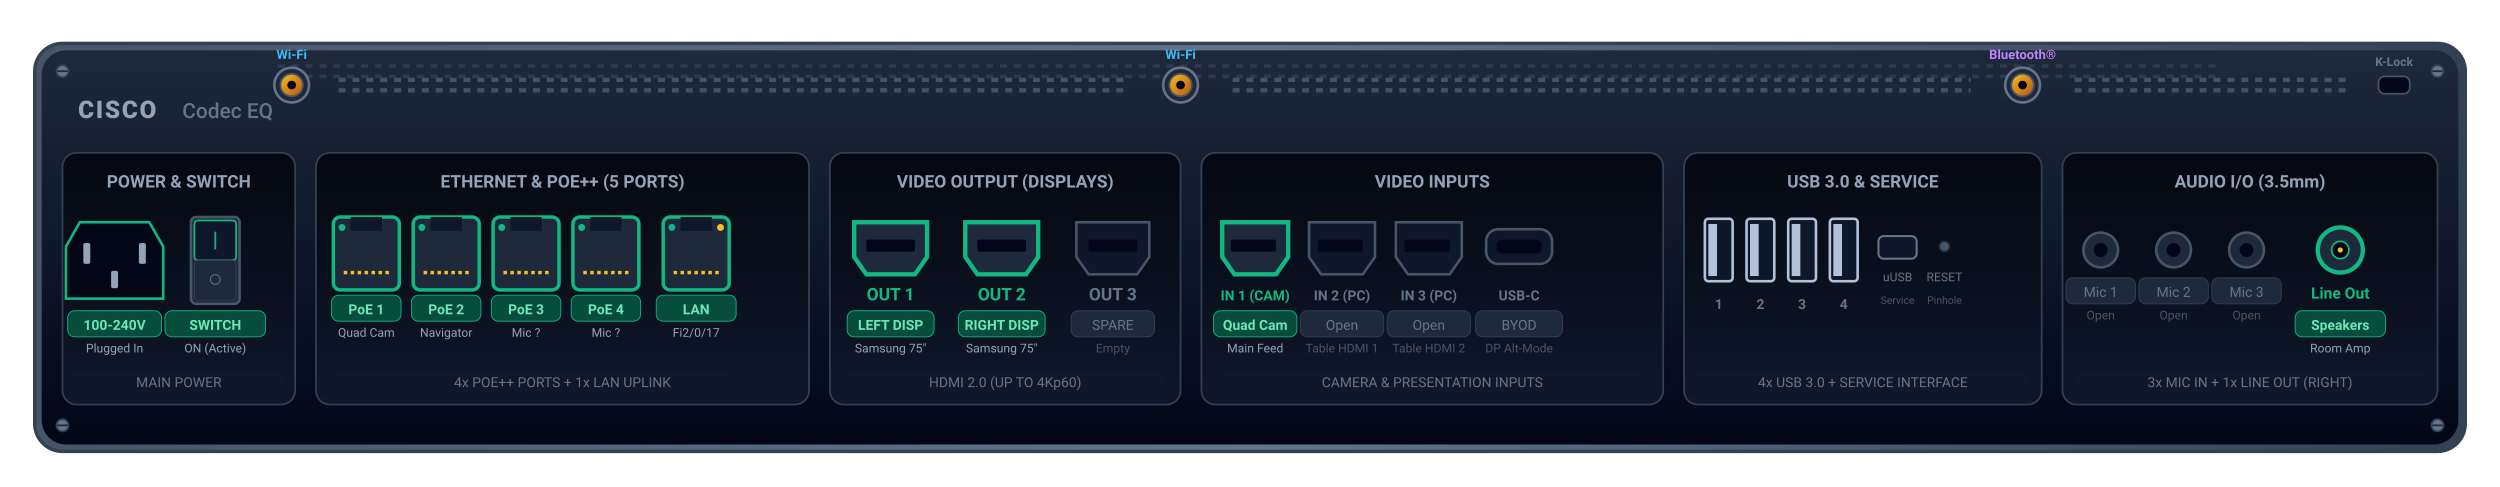
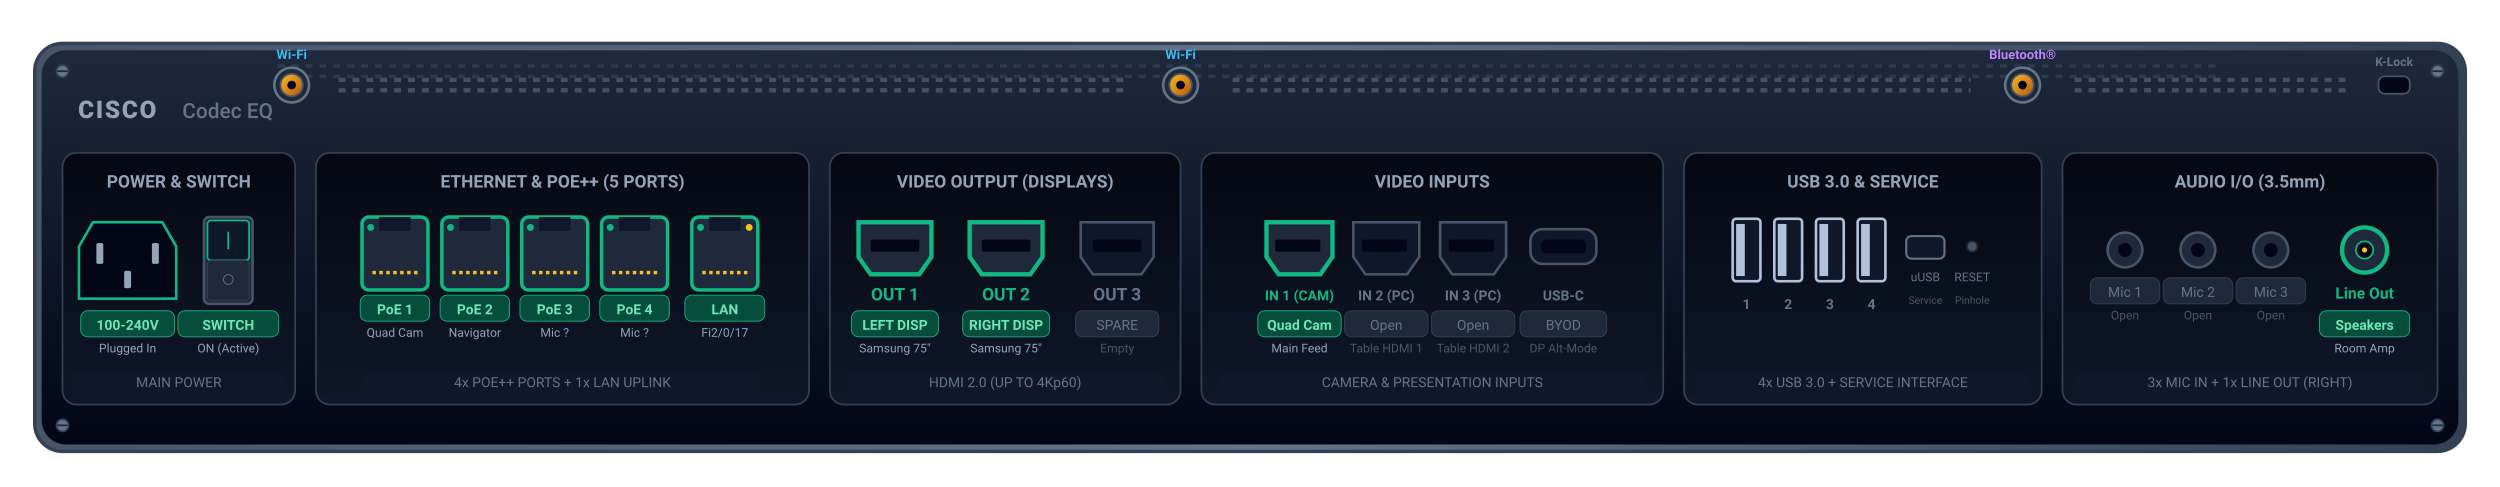
<svg xmlns="http://www.w3.org/2000/svg" xmlns:html="http://www.w3.org/1999/xhtml" id="codec-svg" viewBox="0 0 1440 280" class="w-full h-auto drop-shadow-2xl select-none" font-family="system-ui, -apple-system, 'Segoe UI', Roboto, Helvetica, Arial, sans-serif">
  <html:style>
        text {
          font-family: system-ui, -apple-system, 'Segoe UI', Roboto, Helvetica, Arial, sans-serif !important;
          -webkit-font-smoothing: antialiased;
          -moz-osx-font-smoothing: grayscale;
        }
        .glow-connected { filter: drop-shadow(0 0 8px #10b981) drop-shadow(0 0 14px rgba(16, 185, 129, 0.4)); }
        .port-interactive { cursor: pointer; }
      </html:style>
  <defs>
    <linearGradient id="chassisGrad" x1="0%" y1="0%" x2="0%" y2="100%">
      <stop offset="0%" stop-color="#1e293b" />
      <stop offset="50%" stop-color="#0f172a" />
      <stop offset="100%" stop-color="#020617" />
    </linearGradient>
    <linearGradient id="metalBezel" x1="0%" y1="0%" x2="100%" y2="0%">
      <stop offset="0%" stop-color="#475569" />
      <stop offset="50%" stop-color="#64748b" />
      <stop offset="100%" stop-color="#334155" />
    </linearGradient>
    <linearGradient id="bayRecess" x1="0%" y1="0%" x2="0%" y2="100%">
      <stop offset="0%" stop-color="#050811" />
      <stop offset="100%" stop-color="#0f172a" />
    </linearGradient>
    <linearGradient id="goldAntenna" x1="0%" y1="0%" x2="100%" y2="100%">
      <stop offset="0%" stop-color="#fbbf24" />
      <stop offset="100%" stop-color="#b45309" />
    </linearGradient>
    <linearGradient id="usb3Blue" x1="0%" y1="0%" x2="0%" y2="100%">
      <stop offset="0%" stop-color="#0284c7" />
      <stop offset="100%" stop-color="#0369a1" />
    </linearGradient>
    <filter id="glowGreen" x="-20%" y="-20%" width="140%" height="140%">
      <feGaussianBlur stdDeviation="4" result="blur" />
      <feComposite in="SourceGraphic" in2="blur" operator="over" />
    </filter>
    <filter id="glowCyan" x="-20%" y="-20%" width="140%" height="140%">
      <feGaussianBlur stdDeviation="5" result="blur" />
      <feComposite in="SourceGraphic" in2="blur" operator="over" />
    </filter>
  </defs>
  <rect x="20" y="25" width="1400" height="235" rx="16" fill="url(#metalBezel)" stroke="#334155" stroke-width="2" />
  <rect x="24" y="29" width="1392" height="227" rx="14" fill="url(#chassisGrad)" />
  <g opacity="0.4">
    <line x1="160" y1="38" x2="1280" y2="38" stroke="#475569" stroke-width="2" stroke-dasharray="4,4" />
    <line x1="160" y1="44" x2="1280" y2="44" stroke="#475569" stroke-width="2" stroke-dasharray="4,4" />
  </g>
  <circle cx="36" cy="41" r="3.5" fill="#64748b" stroke="#334155" />
  <line x1="33" y1="41" x2="39" y2="41" stroke="#1e293b" />
  <circle cx="1404" cy="41" r="3.5" fill="#64748b" stroke="#334155" />
  <line x1="1401" y1="41" x2="1407" y2="41" stroke="#1e293b" />
  <circle cx="36" cy="245" r="3.5" fill="#64748b" stroke="#334155" />
  <line x1="33" y1="245" x2="39" y2="245" stroke="#1e293b" />
  <circle cx="1404" cy="245" r="3.5" fill="#64748b" stroke="#334155" />
  <line x1="1401" y1="245" x2="1407" y2="245" stroke="#1e293b" />
  <g id="top-vents" fill="#090d16" opacity="0.9">
    <line x1="195" y1="46" x2="650" y2="46" stroke="#475569" stroke-width="2.5" stroke-dasharray="4,4" />
    <line x1="195" y1="52" x2="650" y2="52" stroke="#475569" stroke-width="2.5" stroke-dasharray="4,4" />
    <line x1="710" y1="46" x2="1135" y2="46" stroke="#475569" stroke-width="2.5" stroke-dasharray="4,4" />
    <line x1="710" y1="52" x2="1135" y2="52" stroke="#475569" stroke-width="2.5" stroke-dasharray="4,4" />
    <line x1="1195" y1="46" x2="1355" y2="46" stroke="#475569" stroke-width="2.5" stroke-dasharray="4,4" />
    <line x1="1195" y1="52" x2="1355" y2="52" stroke="#475569" stroke-width="2.5" stroke-dasharray="4,4" />
  </g>
  <g id="antenna-wifi-1" class="port-interactive" data-port="antenna-wifi-1">
    <circle cx="168" cy="49" r="10" fill="#1e293b" stroke="#64748b" stroke-width="1.5" />
    <circle cx="168" cy="49" r="6.5" fill="url(#goldAntenna)" stroke="#475569" stroke-width="1" />
    <circle cx="168" cy="49" r="2.5" fill="#020617" />
    <text x="168" y="34" text-anchor="middle" fill="#38bdf8" font-size="7.5" font-weight="bold">Wi-Fi</text>
  </g>
  <g id="antenna-wifi-2" class="port-interactive" data-port="antenna-wifi-2">
    <circle cx="680" cy="49" r="10" fill="#1e293b" stroke="#64748b" stroke-width="1.5" />
    <circle cx="680" cy="49" r="6.5" fill="url(#goldAntenna)" stroke="#475569" stroke-width="1" />
    <circle cx="680" cy="49" r="2.5" fill="#020617" />
    <text x="680" y="34" text-anchor="middle" fill="#38bdf8" font-size="7.5" font-weight="bold">Wi-Fi</text>
  </g>
  <g id="antenna-bt" class="port-interactive" data-port="antenna-bt">
    <circle cx="1165" cy="49" r="10" fill="#1e293b" stroke="#64748b" stroke-width="1.5" />
    <circle cx="1165" cy="49" r="6.5" fill="url(#goldAntenna)" stroke="#475569" stroke-width="1" />
    <circle cx="1165" cy="49" r="2.5" fill="#020617" />
    <text x="1165" y="34" text-anchor="middle" fill="#c084fc" font-size="7.5" font-weight="bold">Bluetooth®</text>
  </g>
  <g id="kensington-lock" class="port-interactive" data-port="kensington">
    <rect x="1370" y="44" width="18" height="10" rx="3.5" fill="#020617" stroke="#475569" stroke-width="1" />
    <text x="1379" y="38" text-anchor="middle" fill="#64748b" font-size="7" font-weight="bold">K-Lock</text>
  </g>
  <text x="45" y="68" fill="#94a3b8" font-size="14" font-weight="800" letter-spacing="1">CISCO</text>
  <text x="105" y="68" fill="#64748b" font-size="12" font-weight="500">Codec EQ</text>
  <g id="bay-power">
    <rect x="36" y="88" width="134" height="145" rx="8" fill="url(#bayRecess)" stroke="#334155" stroke-width="1" />
    <text x="103" y="108" text-anchor="middle" fill="#94a3b8" font-size="10" font-weight="600">POWER &amp; SWITCH</text>
-     <g id="port-power-socket" class="port-interactive" data-port="power-socket">
+     <g id="port-power-socket" class="port-interactive" data-port="power-socket" transform="translate(7.5,0)">
      <path d="M 46 128 L 86 128 L 94 142 L 94 172 L 38 172 L 38 142 Z" fill="#020617" stroke="#10b981" stroke-width="1.5" class="glow-connected" />
      <rect x="48" y="140" width="4" height="12" rx="1" fill="#94a3b8" />
      <rect x="80" y="140" width="4" height="12" rx="1" fill="#94a3b8" />
      <rect x="64" y="156" width="4" height="10" rx="1" fill="#94a3b8" />
      <rect x="39" y="179" width="54" height="15" rx="4" fill="#064e3b" stroke="#10b981" stroke-width="0.5" />
      <text x="66" y="190" text-anchor="middle" fill="#6ee7b7" font-size="8" font-weight="bold">100-240V</text>
      <text x="66" y="203" text-anchor="middle" fill="#94a3b8" font-size="7">Plugged In</text>
    </g>
-     <g id="port-power-switch" class="port-interactive" data-port="power-switch">
+     <g id="port-power-switch" class="port-interactive" data-port="power-switch" transform="translate(7.5,0)">
      <rect x="110" y="125" width="28" height="50" rx="3" fill="#1e293b" stroke="#475569" stroke-width="1.5" />
      <rect x="112" y="127" width="24" height="23" rx="2" fill="#0f172a" stroke="#10b981" stroke-width="1" />
      <text x="124" y="142" text-anchor="middle" fill="#10b981" font-size="12" font-weight="bold">|</text>
      <rect x="112" y="150" width="24" height="23" rx="2" fill="#1e293b" stroke="#334155" stroke-width="0.5" />
      <text x="124" y="165" text-anchor="middle" fill="#64748b" font-size="11">○</text>
      <rect x="95" y="179" width="58" height="15" rx="4" fill="#064e3b" stroke="#10b981" stroke-width="0.5" />
      <text x="124" y="190" text-anchor="middle" fill="#6ee7b7" font-size="8" font-weight="bold">SWITCH</text>
      <text x="124" y="203" text-anchor="middle" fill="#94a3b8" font-size="7">ON (Active)</text>
    </g>
    <rect x="42" y="214" width="122" height="12" rx="3" fill="#0f172a" />
    <text x="103" y="223" text-anchor="middle" fill="#64748b" font-size="8">MAIN POWER</text>
  </g>
  <g id="bay-network">
    <rect x="182" y="88" width="284" height="145" rx="8" fill="url(#bayRecess)" stroke="#334155" stroke-width="1" />
    <text x="324" y="108" text-anchor="middle" fill="#94a3b8" font-size="10" font-weight="600">ETHERNET &amp; POE++ (5 PORTS)</text>
-     <g id="port-poe1" class="port-interactive" data-port="poe1">
+     <g id="port-poe1" class="port-interactive" data-port="poe1" transform="translate(16.5,0)">
      <rect x="192" y="125" width="38" height="42" rx="4" fill="#1e293b" stroke="#10b981" stroke-width="2" class="glow-connected" />
      <rect x="202" y="125" width="18" height="8" fill="#0f172a" />
      <line x1="198" y1="157" x2="224" y2="157" stroke="#fbbf24" stroke-width="2" stroke-dasharray="2,2" />
      <circle cx="197" cy="131" r="2" fill="#10b981" />
      <rect x="191" y="170" width="40" height="15" rx="4" fill="#064e3b" stroke="#10b981" stroke-width="0.5" />
      <text x="211" y="181" text-anchor="middle" fill="#6ee7b7" font-size="8" font-weight="bold">PoE 1</text>
      <text x="211" y="194" text-anchor="middle" fill="#94a3b8" font-size="7">Quad Cam</text>
    </g>
-     <g id="port-poe2" class="port-interactive" data-port="poe2">
+     <g id="port-poe2" class="port-interactive" data-port="poe2" transform="translate(16.5,0)">
      <rect x="238" y="125" width="38" height="42" rx="4" fill="#1e293b" stroke="#10b981" stroke-width="2" class="glow-connected" />
      <rect x="248" y="125" width="18" height="8" fill="#0f172a" />
      <line x1="244" y1="157" x2="270" y2="157" stroke="#fbbf24" stroke-width="2" stroke-dasharray="2,2" />
      <circle cx="243" cy="131" r="2" fill="#10b981" />
      <rect x="237" y="170" width="40" height="15" rx="4" fill="#064e3b" stroke="#10b981" stroke-width="0.5" />
      <text x="257" y="181" text-anchor="middle" fill="#6ee7b7" font-size="8" font-weight="bold">PoE 2</text>
      <text x="257" y="194" text-anchor="middle" fill="#94a3b8" font-size="7">Navigator</text>
    </g>
-     <g id="port-poe3" class="port-interactive" data-port="poe3">
+     <g id="port-poe3" class="port-interactive" data-port="poe3" transform="translate(16.5,0)">
      <rect x="284" y="125" width="38" height="42" rx="4" fill="#1e293b" stroke="#10b981" stroke-width="2" class="glow-connected" />
      <rect x="294" y="125" width="18" height="8" fill="#0f172a" />
      <line x1="290" y1="157" x2="316" y2="157" stroke="#fbbf24" stroke-width="2" stroke-dasharray="2,2" />
      <circle cx="289" cy="131" r="2" fill="#10b981" />
      <rect x="283" y="170" width="40" height="15" rx="4" fill="#064e3b" stroke="#10b981" stroke-width="0.5" />
      <text x="303" y="181" text-anchor="middle" fill="#6ee7b7" font-size="8" font-weight="bold">PoE 3</text>
      <text x="303" y="194" text-anchor="middle" fill="#94a3b8" font-size="7">Mic ?</text>
    </g>
-     <g id="port-poe4" class="port-interactive" data-port="poe4">
+     <g id="port-poe4" class="port-interactive" data-port="poe4" transform="translate(16.5,0)">
      <rect x="330" y="125" width="38" height="42" rx="4" fill="#1e293b" stroke="#10b981" stroke-width="2" class="glow-connected" />
      <rect x="340" y="125" width="18" height="8" fill="#0f172a" />
      <line x1="336" y1="157" x2="362" y2="157" stroke="#fbbf24" stroke-width="2" stroke-dasharray="2,2" />
      <circle cx="335" cy="131" r="2" fill="#10b981" />
      <rect x="329" y="170" width="40" height="15" rx="4" fill="#064e3b" stroke="#10b981" stroke-width="0.5" />
      <text x="349" y="181" text-anchor="middle" fill="#6ee7b7" font-size="8" font-weight="bold">PoE 4</text>
      <text x="349" y="194" text-anchor="middle" fill="#94a3b8" font-size="7">Mic ?</text>
    </g>
-     <g id="port-lan" class="port-interactive" data-port="lan">
+     <g id="port-lan" class="port-interactive" data-port="lan" transform="translate(16.5,0)">
      <rect x="382" y="125" width="38" height="42" rx="4" fill="#1e293b" stroke="#10b981" stroke-width="2" class="glow-connected" />
      <rect x="392" y="125" width="18" height="8" fill="#0f172a" />
      <line x1="388" y1="157" x2="414" y2="157" stroke="#fbbf24" stroke-width="2" stroke-dasharray="2,2" />
      <circle cx="387" cy="131" r="2" fill="#10b981" />
      <circle cx="415" cy="131" r="2" fill="#fbbf24" />
      <rect x="378" y="170" width="46" height="15" rx="4" fill="#064e3b" stroke="#10b981" stroke-width="0.5" />
      <text x="401" y="181" text-anchor="middle" fill="#6ee7b7" font-size="8" font-weight="bold">LAN</text>
      <text x="401" y="194" text-anchor="middle" fill="#94a3b8" font-size="7">Fi2/0/17</text>
    </g>
-     <rect x="192" y="214" width="228" height="12" rx="3" fill="#0f172a" />
+     <rect x="210" y="214" width="228" height="12" rx="3" fill="#0f172a" />
    <text x="324" y="223" text-anchor="middle" fill="#64748b" font-size="8">4x POE++ PORTS + 1x LAN UPLINK</text>
  </g>
  <g id="bay-video-out">
    <rect x="478" y="88" width="202" height="145" rx="8" fill="url(#bayRecess)" stroke="#334155" stroke-width="1" />
    <text x="579" y="108" text-anchor="middle" fill="#94a3b8" font-size="10" font-weight="600">VIDEO OUTPUT (DISPLAYS)</text>
-     <g id="port-hdmi-out-1" class="port-interactive port-selected" data-port="hdmi-out-1">
+     <g id="port-hdmi-out-1" class="port-interactive port-selected" data-port="hdmi-out-1" transform="translate(2.5,0)">
      <path d="M 492 128 L 534 128 L 534 148 L 527 158 L 499 158 L 492 148 Z" fill="#1e293b" stroke="#10b981" stroke-width="2.5" class="glow-connected" />
      <rect x="499" y="138" width="28" height="7" rx="1" fill="#020617" />
      <text x="513" y="173" text-anchor="middle" fill="#10b981" font-size="10" font-weight="bold">OUT 1</text>
      <rect x="488" y="179" width="50" height="15" rx="4" fill="#064e3b" stroke="#10b981" stroke-width="0.5" />
      <text x="513" y="190" text-anchor="middle" fill="#6ee7b7" font-size="8" font-weight="bold">LEFT DISP</text>
      <text x="513" y="203" text-anchor="middle" fill="#94a3b8" font-size="7">Samsung 75"</text>
    </g>
-     <g id="port-hdmi-out-2" class="port-interactive" data-port="hdmi-out-2">
+     <g id="port-hdmi-out-2" class="port-interactive" data-port="hdmi-out-2" transform="translate(2.5,0)">
      <path d="M 556 128 L 598 128 L 598 148 L 591 158 L 563 158 L 556 148 Z" fill="#1e293b" stroke="#10b981" stroke-width="2.5" class="glow-connected" />
      <rect x="563" y="138" width="28" height="7" rx="1" fill="#020617" />
      <text x="577" y="173" text-anchor="middle" fill="#10b981" font-size="10" font-weight="bold">OUT 2</text>
      <rect x="552" y="179" width="50" height="15" rx="4" fill="#064e3b" stroke="#10b981" stroke-width="0.5" />
      <text x="577" y="190" text-anchor="middle" fill="#6ee7b7" font-size="8" font-weight="bold">RIGHT DISP</text>
      <text x="577" y="203" text-anchor="middle" fill="#94a3b8" font-size="7">Samsung 75"</text>
    </g>
-     <g id="port-hdmi-out-3" class="port-interactive" data-port="hdmi-out-3">
+     <g id="port-hdmi-out-3" class="port-interactive" data-port="hdmi-out-3" transform="translate(2.5,0)">
      <path d="M 620 128 L 662 128 L 662 148 L 655 158 L 627 158 L 620 148 Z" fill="#0f172a" stroke="#475569" stroke-width="1.5" />
      <rect x="627" y="138" width="28" height="7" rx="1" fill="#020617" />
      <text x="641" y="173" text-anchor="middle" fill="#64748b" font-size="10" font-weight="bold">OUT 3</text>
      <rect x="617" y="179" width="48" height="15" rx="4" fill="#1e293b" stroke="#334155" stroke-width="0.5" />
      <text x="641" y="190" text-anchor="middle" fill="#64748b" font-size="8">SPARE</text>
      <text x="641" y="203" text-anchor="middle" fill="#475569" font-size="7">Empty</text>
    </g>
    <rect x="488" y="214" width="182" height="12" rx="3" fill="#0f172a" />
    <text x="579" y="223" text-anchor="middle" fill="#64748b" font-size="8">HDMI 2.0 (UP TO 4Kp60)</text>
  </g>
  <g id="bay-video-in">
    <rect x="692" y="88" width="266" height="145" rx="8" fill="url(#bayRecess)" stroke="#334155" stroke-width="1" />
    <text x="825" y="108" text-anchor="middle" fill="#94a3b8" font-size="10" font-weight="600">VIDEO INPUTS</text>
-     <g id="port-hdmi-in-1" class="port-interactive" data-port="hdmi-in-1">
+     <g id="port-hdmi-in-1" class="port-interactive" data-port="hdmi-in-1" transform="translate(25.5,0)">
      <path d="M 704 128 L 742 128 L 742 148 L 735 158 L 711 158 L 704 148 Z" fill="#1e293b" stroke="#10b981" stroke-width="2.5" class="glow-connected" />
      <rect x="709" y="138" width="26" height="7" rx="1" fill="#020617" />
      <text x="723" y="173" text-anchor="middle" fill="#10b981" font-size="8" font-weight="bold">IN 1 (CAM)</text>
      <rect x="699" y="179" width="48" height="15" rx="4" fill="#064e3b" stroke="#10b981" stroke-width="0.5" />
      <text x="723" y="190" text-anchor="middle" fill="#6ee7b7" font-size="8" font-weight="bold">Quad Cam</text>
      <text x="723" y="203" text-anchor="middle" fill="#94a3b8" font-size="7">Main Feed</text>
    </g>
-     <g id="port-hdmi-in-2" class="port-interactive" data-port="hdmi-in-2">
+     <g id="port-hdmi-in-2" class="port-interactive" data-port="hdmi-in-2" transform="translate(25.5,0)">
      <path d="M 754 128 L 792 128 L 792 148 L 785 158 L 761 158 L 754 148 Z" fill="#0f172a" stroke="#475569" stroke-width="1.5" />
      <rect x="759" y="138" width="26" height="7" rx="1" fill="#020617" />
      <text x="773" y="173" text-anchor="middle" fill="#64748b" font-size="8" font-weight="bold">IN 2 (PC)</text>
      <rect x="749" y="179" width="48" height="15" rx="4" fill="#1e293b" stroke="#334155" stroke-width="0.5" />
      <text x="773" y="190" text-anchor="middle" fill="#64748b" font-size="8">Open</text>
      <text x="773" y="203" text-anchor="middle" fill="#475569" font-size="7">Table HDMI 1</text>
    </g>
-     <g id="port-hdmi-in-3" class="port-interactive" data-port="hdmi-in-3">
+     <g id="port-hdmi-in-3" class="port-interactive" data-port="hdmi-in-3" transform="translate(25.5,0)">
      <path d="M 804 128 L 842 128 L 842 148 L 835 158 L 811 158 L 804 148 Z" fill="#0f172a" stroke="#475569" stroke-width="1.5" />
      <rect x="809" y="138" width="26" height="7" rx="1" fill="#020617" />
      <text x="823" y="173" text-anchor="middle" fill="#64748b" font-size="8" font-weight="bold">IN 3 (PC)</text>
      <rect x="799" y="179" width="48" height="15" rx="4" fill="#1e293b" stroke="#334155" stroke-width="0.5" />
      <text x="823" y="190" text-anchor="middle" fill="#64748b" font-size="8">Open</text>
      <text x="823" y="203" text-anchor="middle" fill="#475569" font-size="7">Table HDMI 2</text>
    </g>
-     <g id="port-usbc-in" class="port-interactive" data-port="usbc-in">
+     <g id="port-usbc-in" class="port-interactive" data-port="usbc-in" transform="translate(25.5,0)">
      <rect x="856" y="132" width="38" height="20" rx="7" fill="#0f172a" stroke="#475569" stroke-width="1.5" />
      <rect x="862" y="138" width="26" height="8" rx="3" fill="#020617" />
      <text x="875" y="173" text-anchor="middle" fill="#64748b" font-size="8" font-weight="bold">USB-C</text>
      <rect x="850" y="179" width="50" height="15" rx="4" fill="#1e293b" stroke="#334155" stroke-width="0.5" />
      <text x="875" y="190" text-anchor="middle" fill="#64748b" font-size="8">BYOD</text>
      <text x="875" y="203" text-anchor="middle" fill="#475569" font-size="7">DP Alt-Mode</text>
    </g>
    <rect x="702" y="214" width="246" height="12" rx="3" fill="#0f172a" />
    <text x="825" y="223" text-anchor="middle" fill="#64748b" font-size="8">CAMERA &amp; PRESENTATION INPUTS</text>
  </g>
  <g id="bay-usb">
    <rect x="970" y="88" width="206" height="145" rx="8" fill="url(#bayRecess)" stroke="#334155" stroke-width="1" />
    <text x="1073" y="108" text-anchor="middle" fill="#94a3b8" font-size="10" font-weight="600">USB 3.0 &amp; SERVICE</text>
-     <g id="port-usba-1" class="port-interactive" data-port="usba-1">
+     <g id="port-usba-1" class="port-interactive" data-port="usba-1" transform="translate(16,0)">
      <rect x="982" y="126" width="16" height="36" rx="2" fill="#0f172a" stroke="#b2c2db" stroke-width="1.5" />
      <rect x="984" y="129" width="5" height="30" fill="#b2c2db" />
      <text x="990" y="178" text-anchor="middle" fill="#64748b" font-size="8" font-weight="bold">1</text>
    </g>
-     <g id="port-usba-2" class="port-interactive" data-port="usba-2">
+     <g id="port-usba-2" class="port-interactive" data-port="usba-2" transform="translate(16,0)">
      <rect x="1006" y="126" width="16" height="36" rx="2" fill="#0f172a" stroke="#b2c2db" stroke-width="1.5" />
      <rect x="1008" y="129" width="5" height="30" fill="#b2c2db" />
      <text x="1014" y="178" text-anchor="middle" fill="#64748b" font-size="8" font-weight="bold">2</text>
    </g>
-     <g id="port-usba-3" class="port-interactive" data-port="usba-3">
+     <g id="port-usba-3" class="port-interactive" data-port="usba-3" transform="translate(16,0)">
      <rect x="1030" y="126" width="16" height="36" rx="2" fill="#0f172a" stroke="#b2c2db" stroke-width="1.5" />
      <rect x="1032" y="129" width="5" height="30" fill="#b2c2db" />
      <text x="1038" y="178" text-anchor="middle" fill="#64748b" font-size="8" font-weight="bold">3</text>
    </g>
-     <g id="port-usba-4" class="port-interactive" data-port="usba-4">
+     <g id="port-usba-4" class="port-interactive" data-port="usba-4" transform="translate(16,0)">
      <rect x="1054" y="126" width="16" height="36" rx="2" fill="#0f172a" stroke="#b2c2db" stroke-width="1.5" />
      <rect x="1056" y="129" width="5" height="30" fill="#b2c2db" />
      <text x="1062" y="178" text-anchor="middle" fill="#64748b" font-size="8" font-weight="bold">4</text>
    </g>
-     <g id="port-microusb" class="port-interactive" data-port="microusb">
+     <g id="port-microusb" class="port-interactive" data-port="microusb" transform="translate(16,0)">
      <rect x="1082" y="136" width="22" height="13" rx="3" fill="#0f172a" stroke="#64748b" stroke-width="1.2" />
      <text x="1093" y="162" text-anchor="middle" fill="#64748b" font-size="7">uUSB</text>
      <text x="1093" y="175" text-anchor="middle" fill="#475569" font-size="6">Service</text>
    </g>
-     <g id="port-reset" class="port-interactive" data-port="reset">
+     <g id="port-reset" class="port-interactive" data-port="reset" transform="translate(16,0)">
      <circle cx="1120" cy="142" r="3" fill="#475569" stroke="#1e293b" />
      <text x="1120" y="162" text-anchor="middle" fill="#64748b" font-size="7">RESET</text>
      <text x="1120" y="175" text-anchor="middle" fill="#475569" font-size="6">Pinhole</text>
    </g>
    <rect x="978" y="214" width="190" height="12" rx="3" fill="#0f172a" />
    <text x="1073" y="223" text-anchor="middle" fill="#64748b" font-size="8">4x USB 3.0 + SERVICE INTERFACE</text>
  </g>
  <g id="bay-audio">
    <rect x="1188" y="88" width="216" height="145" rx="8" fill="url(#bayRecess)" stroke="#334155" stroke-width="1" />
    <text x="1296" y="108" text-anchor="middle" fill="#94a3b8" font-size="10" font-weight="600">AUDIO I/O (3.5mm)</text>
-     <g id="port-mic1" class="port-interactive" data-port="mic1">
+     <g id="port-mic1" class="port-interactive" data-port="mic1" transform="translate(14,0)">
      <circle cx="1210" cy="144" r="10" fill="#1e293b" stroke="#475569" stroke-width="1.5" />
      <circle cx="1210" cy="144" r="4" fill="#020617" />
      <rect x="1190" y="160" width="40" height="15" rx="4" fill="#1e293b" stroke="#334155" stroke-width="0.5" />
      <text x="1210" y="171" text-anchor="middle" fill="#64748b" font-size="8">Mic 1</text>
      <text x="1210" y="184" text-anchor="middle" fill="#475569" font-size="7">Open</text>
    </g>
-     <g id="port-mic2" class="port-interactive" data-port="mic2">
+     <g id="port-mic2" class="port-interactive" data-port="mic2" transform="translate(14,0)">
      <circle cx="1252" cy="144" r="10" fill="#1e293b" stroke="#475569" stroke-width="1.5" />
      <circle cx="1252" cy="144" r="4" fill="#020617" />
      <rect x="1232" y="160" width="40" height="15" rx="4" fill="#1e293b" stroke="#334155" stroke-width="0.5" />
      <text x="1252" y="171" text-anchor="middle" fill="#64748b" font-size="8">Mic 2</text>
      <text x="1252" y="184" text-anchor="middle" fill="#475569" font-size="7">Open</text>
    </g>
-     <g id="port-mic3" class="port-interactive" data-port="mic3">
+     <g id="port-mic3" class="port-interactive" data-port="mic3" transform="translate(14,0)">
      <circle cx="1294" cy="144" r="10" fill="#1e293b" stroke="#475569" stroke-width="1.5" />
      <circle cx="1294" cy="144" r="4" fill="#020617" />
      <rect x="1274" y="160" width="40" height="15" rx="4" fill="#1e293b" stroke="#334155" stroke-width="0.5" />
      <text x="1294" y="171" text-anchor="middle" fill="#64748b" font-size="8">Mic 3</text>
      <text x="1294" y="184" text-anchor="middle" fill="#475569" font-size="7">Open</text>
    </g>
-     <g id="port-lineout" class="port-interactive" data-port="lineout">
+     <g id="port-lineout" class="port-interactive" data-port="lineout" transform="translate(14,0)">
      <circle cx="1348" cy="144" r="13" fill="#1e293b" stroke="#10b981" stroke-width="2.5" class="glow-connected" />
      <circle cx="1348" cy="144" r="5" fill="#020617" stroke="#10b981" stroke-width="1" />
      <circle cx="1348" cy="144" r="1.5" fill="#fbbf24" />
      <text x="1348" y="172" text-anchor="middle" fill="#10b981" font-size="9" font-weight="bold">Line Out</text>
      <rect x="1322" y="179" width="52" height="15" rx="4" fill="#064e3b" stroke="#10b981" stroke-width="0.5" />
      <text x="1348" y="190" text-anchor="middle" fill="#6ee7b7" font-size="8" font-weight="bold">Speakers</text>
      <text x="1348" y="203" text-anchor="middle" fill="#94a3b8" font-size="7">Room Amp</text>
    </g>
    <rect x="1196" y="214" width="200" height="12" rx="3" fill="#0f172a" />
    <text x="1296" y="223" text-anchor="middle" fill="#64748b" font-size="8">3x MIC IN + 1x LINE OUT (RIGHT)</text>
  </g>
</svg>
